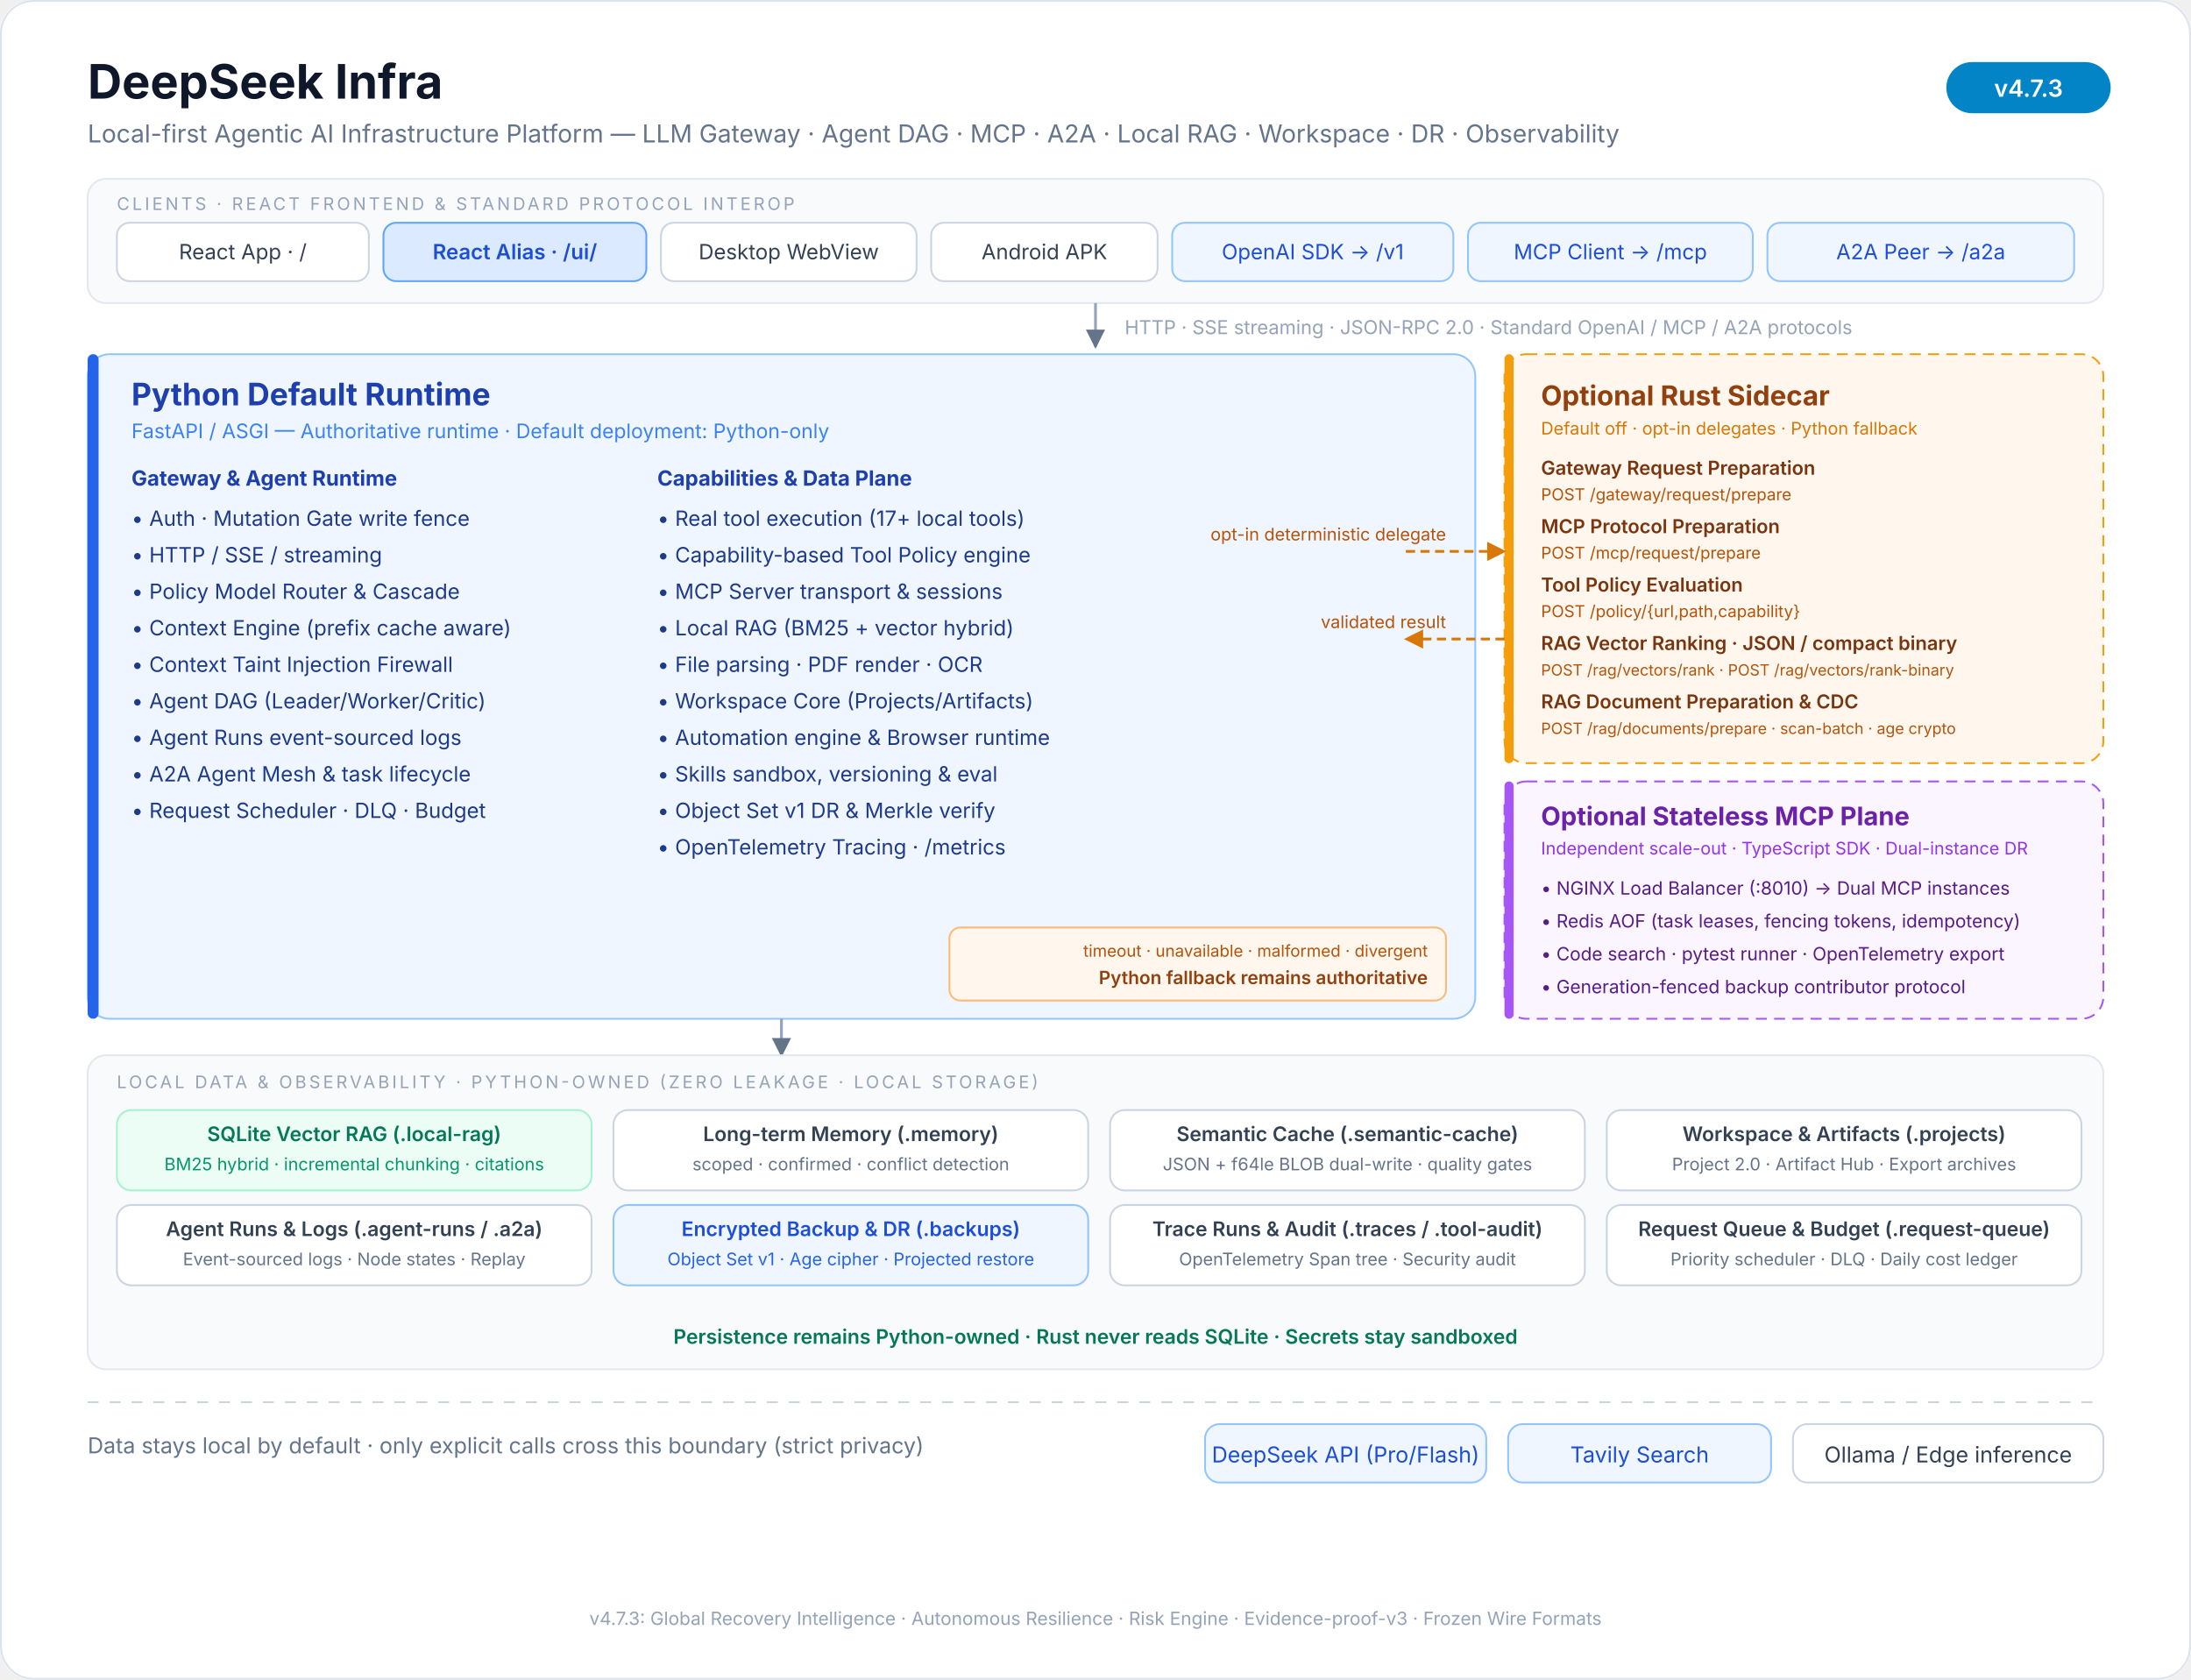
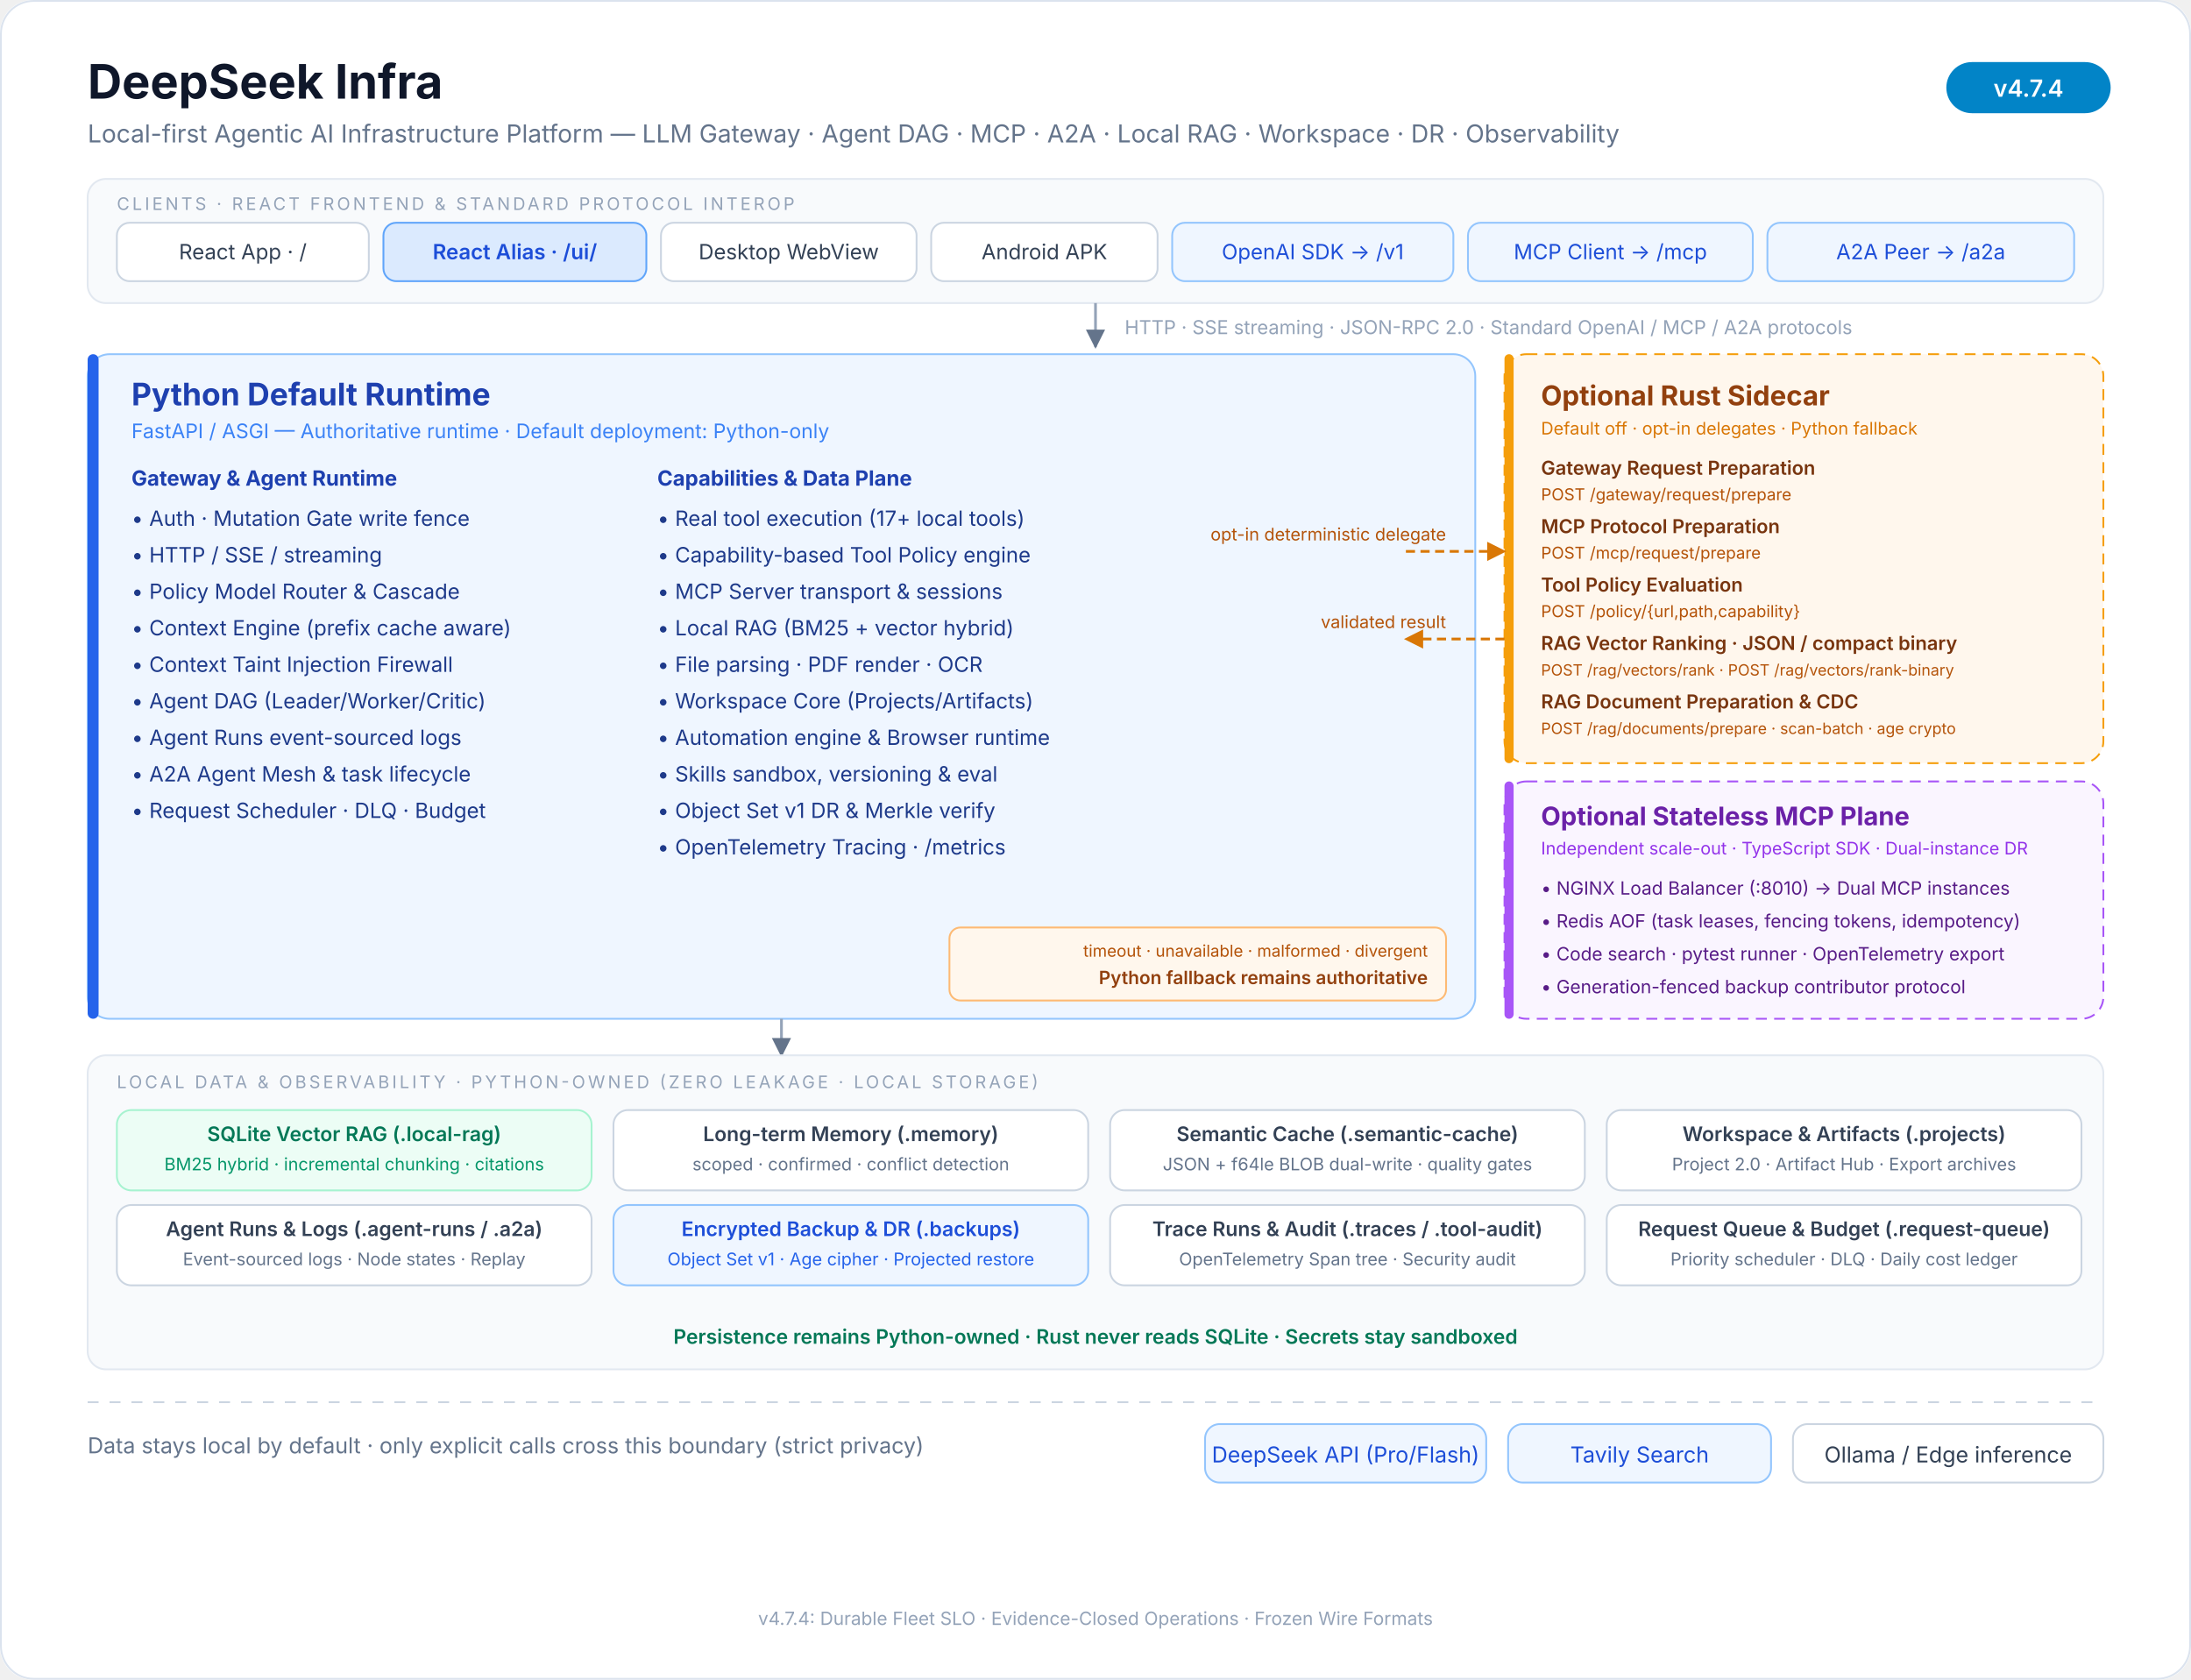
<svg xmlns="http://www.w3.org/2000/svg" viewBox="0 0 1200 920" font-family="ui-sans-serif, system-ui, -apple-system, 'Segoe UI', 'PingFang SC', 'Microsoft YaHei', sans-serif">
  <defs>
    <marker id="arrow" viewBox="0 0 10 10" refX="9" refY="5" markerWidth="7" markerHeight="7" orient="auto-start-reverse">
      <path d="M 0 0 L 10 5 L 0 10 z" fill="#64748b" />
    </marker>
    <marker id="rust-arrow" viewBox="0 0 10 10" refX="9" refY="5" markerWidth="7" markerHeight="7" orient="auto-start-reverse">
      <path d="M 0 0 L 10 5 L 0 10 z" fill="#d97706" />
    </marker>
  </defs>
  <rect x="0" y="0" width="1200" height="920" rx="18" fill="#ffffff" />
  <rect x="0.5" y="0.5" width="1199" height="919" rx="18" fill="none" stroke="#dbe3ee" />
  <text x="48" y="54" font-size="26" font-weight="700" fill="#0f172a">DeepSeek Infra</text>
  <text x="48" y="78" font-size="13.5" fill="#64748b">Local-first Agentic AI Infrastructure Platform — LLM Gateway · Agent DAG · MCP · A2A · Local RAG · Workspace · DR · Observability</text>
  <rect x="1066" y="34" width="90" height="28" rx="14" fill="#0284c7" />
-   <text x="1111" y="53" font-size="13" font-weight="600" fill="#ffffff" text-anchor="middle">v4.7.3</text>
+   <text x="1111" y="53" font-size="13" font-weight="600" fill="#ffffff" text-anchor="middle">v4.7.4</text>
  <rect x="48" y="98" width="1104" height="68" rx="10" fill="#f8fafc" stroke="#e2e8f0" />
  <text x="64" y="115" font-size="9.5" letter-spacing="1.5" fill="#94a3b8">CLIENTS · REACT FRONTEND &amp; STANDARD PROTOCOL INTEROP</text>
  <g font-size="11.5" fill="#334155" text-anchor="middle">
    <rect x="64" y="122" width="138" height="32" rx="7" fill="#ffffff" stroke="#cbd5e1" />
    <text x="133" y="142">React App · /</text>
    <rect x="210" y="122" width="144" height="32" rx="7" fill="#dbeafe" stroke="#60a5fa" />
    <text x="282" y="142" fill="#1d4ed8" font-weight="600">React Alias · /ui/</text>
    <rect x="362" y="122" width="140" height="32" rx="7" fill="#ffffff" stroke="#cbd5e1" />
    <text x="432" y="142">Desktop WebView</text>
    <rect x="510" y="122" width="124" height="32" rx="7" fill="#ffffff" stroke="#cbd5e1" />
    <text x="572" y="142">Android APK</text>
    <rect x="642" y="122" width="154" height="32" rx="7" fill="#eff6ff" stroke="#93c5fd" />
    <text x="719" y="142" fill="#1d4ed8">OpenAI SDK → /v1</text>
    <rect x="804" y="122" width="156" height="32" rx="7" fill="#eff6ff" stroke="#93c5fd" />
    <text x="882" y="142" fill="#1d4ed8">MCP Client → /mcp</text>
    <rect x="968" y="122" width="168" height="32" rx="7" fill="#eff6ff" stroke="#93c5fd" />
    <text x="1052" y="142" fill="#1d4ed8">A2A Peer → /a2a</text>
  </g>
  <line x1="600" y1="166" x2="600" y2="190" stroke="#94a3b8" stroke-width="1.5" marker-end="url(#arrow)" />
  <text x="616" y="183" font-size="10.5" fill="#94a3b8">HTTP · SSE streaming · JSON-RPC 2.0 · Standard OpenAI / MCP / A2A protocols</text>
  <rect x="48" y="194" width="760" height="364" rx="12" fill="#eff6ff" stroke="#93c5fd" />
  <rect x="48" y="194" width="6" height="364" rx="3" fill="#2563eb" />
  <text x="72" y="222" font-size="17" font-weight="700" fill="#1e40af">Python Default Runtime</text>
  <text x="72" y="240" font-size="11" fill="#3b82f6">FastAPI / ASGI — Authoritative runtime · Default deployment: Python-only</text>
  <g font-size="11.5" fill="#1e3a8a">
    <text x="72" y="266" font-weight="700" fill="#1e40af">Gateway &amp; Agent Runtime</text>
    <text x="72" y="288">• Auth · Mutation Gate write fence</text>
    <text x="72" y="308">• HTTP / SSE / streaming</text>
    <text x="72" y="328">• Policy Model Router &amp; Cascade</text>
    <text x="72" y="348">• Context Engine (prefix cache aware)</text>
    <text x="72" y="368">• Context Taint Injection Firewall</text>
    <text x="72" y="388">• Agent DAG (Leader/Worker/Critic)</text>
    <text x="72" y="408">• Agent Runs event-sourced logs</text>
    <text x="72" y="428">• A2A Agent Mesh &amp; task lifecycle</text>
    <text x="72" y="448">• Request Scheduler · DLQ · Budget</text>
    <text x="360" y="266" font-weight="700" fill="#1e40af">Capabilities &amp; Data Plane</text>
    <text x="360" y="288">• Real tool execution (17+ local tools)</text>
    <text x="360" y="308">• Capability-based Tool Policy engine</text>
    <text x="360" y="328">• MCP Server transport &amp; sessions</text>
    <text x="360" y="348">• Local RAG (BM25 + vector hybrid)</text>
    <text x="360" y="368">• File parsing · PDF render · OCR</text>
    <text x="360" y="388">• Workspace Core (Projects/Artifacts)</text>
    <text x="360" y="408">• Automation engine &amp; Browser runtime</text>
    <text x="360" y="428">• Skills sandbox, versioning &amp; eval</text>
    <text x="360" y="448">• Object Set v1 DR &amp; Merkle verify</text>
    <text x="360" y="468">• OpenTelemetry Tracing · /metrics</text>
  </g>
  <rect x="824" y="194" width="328" height="224" rx="12" fill="#fff7ed" stroke="#f59e0b" stroke-dasharray="6 4" />
  <rect x="824" y="194" width="5" height="224" rx="2.5" fill="#f59e0b" />
  <text x="844" y="222" font-size="15" font-weight="700" fill="#92400e">Optional Rust Sidecar</text>
  <text x="844" y="238" font-size="9.5" fill="#d97706">Default off · opt-in delegates · Python fallback</text>
  <g font-size="10.5" fill="#78350f">
    <text x="844" y="260" font-weight="600">Gateway Request Preparation</text>
    <text x="844" y="274" font-size="9" fill="#b45309">POST /gateway/request/prepare</text>
    <text x="844" y="292" font-weight="600">MCP Protocol Preparation</text>
    <text x="844" y="306" font-size="9" fill="#b45309">POST /mcp/request/prepare</text>
    <text x="844" y="324" font-weight="600">Tool Policy Evaluation</text>
    <text x="844" y="338" font-size="9" fill="#b45309">POST /policy/{url,path,capability}</text>
    <text x="844" y="356" font-weight="600">RAG Vector Ranking · JSON / compact binary</text>
    <text x="844" y="370" font-size="8.5" fill="#b45309">POST /rag/vectors/rank · POST /rag/vectors/rank-binary</text>
    <text x="844" y="388" font-weight="600">RAG Document Preparation &amp; CDC</text>
    <text x="844" y="402" font-size="8.5" fill="#b45309">POST /rag/documents/prepare · scan-batch · age crypto</text>
  </g>
  <rect x="824" y="428" width="328" height="130" rx="12" fill="#faf5ff" stroke="#a855f7" stroke-dasharray="6 4" />
  <rect x="824" y="428" width="5" height="130" rx="2.5" fill="#a855f7" />
  <text x="844" y="452" font-size="14" font-weight="700" fill="#6b21a8">Optional Stateless MCP Plane</text>
  <text x="844" y="468" font-size="9.5" fill="#9333ea">Independent scale-out · TypeScript SDK · Dual-instance DR</text>
  <g font-size="10" fill="#581c87">
    <text x="844" y="490">• NGINX Load Balancer (:8010) → Dual MCP instances</text>
    <text x="844" y="508">• Redis AOF (task leases, fencing tokens, idempotency)</text>
    <text x="844" y="526">• Code search · pytest runner · OpenTelemetry export</text>
    <text x="844" y="544">• Generation-fenced backup contributor protocol</text>
  </g>
  <text x="792" y="296" font-size="9.5" fill="#b45309" text-anchor="end">opt-in deterministic delegate</text>
  <line x1="770" y1="302" x2="824" y2="302" stroke="#d97706" stroke-width="1.5" stroke-dasharray="5 3" marker-end="url(#rust-arrow)" />
  <line x1="824" y1="350" x2="770" y2="350" stroke="#d97706" stroke-width="1.5" stroke-dasharray="5 3" marker-end="url(#rust-arrow)" />
  <text x="792" y="344" font-size="9.5" fill="#b45309" text-anchor="end">validated result</text>
  <rect x="520" y="508" width="272" height="40" rx="6" fill="#fff7ed" stroke="#fdba74" />
  <text x="782" y="524" font-size="9" fill="#b45309" text-anchor="end">timeout · unavailable · malformed · divergent</text>
  <text x="782" y="539" font-size="10" fill="#92400e" text-anchor="end" font-weight="600">Python fallback remains authoritative</text>
  <line x1="428" y1="558" x2="428" y2="578" stroke="#94a3b8" stroke-width="1.5" marker-end="url(#arrow)" />
  <rect x="48" y="578" width="1104" height="172" rx="10" fill="#f8fafc" stroke="#e2e8f0" />
  <text x="64" y="596" font-size="9.5" letter-spacing="1.5" fill="#94a3b8">LOCAL DATA &amp; OBSERVABILITY · PYTHON-OWNED (ZERO LEAKAGE · LOCAL STORAGE)</text>
  <g font-size="11" fill="#334155" text-anchor="middle">
    <rect x="64" y="608" width="260" height="44" rx="8" fill="#ecfdf5" stroke="#a7f3d0" />
    <text x="194" y="625" fill="#047857" font-weight="600">SQLite Vector RAG (.local-rag)</text>
    <text x="194" y="641" font-size="9.5" fill="#059669">BM25 hybrid · incremental chunking · citations</text>
    <rect x="336" y="608" width="260" height="44" rx="8" fill="#ffffff" stroke="#cbd5e1" />
    <text x="466" y="625" font-weight="600">Long-term Memory (.memory)</text>
    <text x="466" y="641" font-size="9.5" fill="#64748b">scoped · confirmed · conflict detection</text>
    <rect x="608" y="608" width="260" height="44" rx="8" fill="#ffffff" stroke="#cbd5e1" />
    <text x="738" y="625" font-weight="600">Semantic Cache (.semantic-cache)</text>
    <text x="738" y="641" font-size="9.5" fill="#64748b">JSON + f64le BLOB dual-write · quality gates</text>
    <rect x="880" y="608" width="260" height="44" rx="8" fill="#ffffff" stroke="#cbd5e1" />
    <text x="1010" y="625" font-weight="600">Workspace &amp; Artifacts (.projects)</text>
    <text x="1010" y="641" font-size="9.5" fill="#64748b">Project 2.0 · Artifact Hub · Export archives</text>
    <rect x="64" y="660" width="260" height="44" rx="8" fill="#ffffff" stroke="#cbd5e1" />
    <text x="194" y="677" font-weight="600">Agent Runs &amp; Logs (.agent-runs / .a2a)</text>
    <text x="194" y="693" font-size="9.5" fill="#64748b">Event-sourced logs · Node states · Replay</text>
    <rect x="336" y="660" width="260" height="44" rx="8" fill="#eff6ff" stroke="#93c5fd" />
    <text x="466" y="677" fill="#1d4ed8" font-weight="600">Encrypted Backup &amp; DR (.backups)</text>
    <text x="466" y="693" font-size="9.5" fill="#2563eb">Object Set v1 · Age cipher · Projected restore</text>
    <rect x="608" y="660" width="260" height="44" rx="8" fill="#ffffff" stroke="#cbd5e1" />
    <text x="738" y="677" font-weight="600">Trace Runs &amp; Audit (.traces / .tool-audit)</text>
    <text x="738" y="693" font-size="9.5" fill="#64748b">OpenTelemetry Span tree · Security audit</text>
    <rect x="880" y="660" width="260" height="44" rx="8" fill="#ffffff" stroke="#cbd5e1" />
    <text x="1010" y="677" font-weight="600">Request Queue &amp; Budget (.request-queue)</text>
    <text x="1010" y="693" font-size="9.5" fill="#64748b">Priority scheduler · DLQ · Daily cost ledger</text>
  </g>
  <text x="600" y="736" font-size="11" fill="#047857" text-anchor="middle" font-weight="600">Persistence remains Python-owned · Rust never reads SQLite · Secrets stay sandboxed</text>
  <line x1="48" y1="768" x2="1152" y2="768" stroke="#cbd5e1" stroke-dasharray="6 6" />
  <text x="48" y="796" font-size="12" fill="#64748b">Data stays local by default · only explicit calls cross this boundary (strict privacy)</text>
  <g font-size="12" text-anchor="middle">
    <rect x="660" y="780" width="154" height="32" rx="8" fill="#eff6ff" stroke="#93c5fd" />
    <text x="737" y="801" fill="#1d4ed8">DeepSeek API (Pro/Flash)</text>
    <rect x="826" y="780" width="144" height="32" rx="8" fill="#eff6ff" stroke="#93c5fd" />
    <text x="898" y="801" fill="#1d4ed8">Tavily Search</text>
    <rect x="982" y="780" width="170" height="32" rx="8" fill="#ffffff" stroke="#cbd5e1" />
    <text x="1067" y="801" fill="#334155">Ollama / Edge inference</text>
  </g>
-   <text x="600" y="890" font-size="10" fill="#94a3b8" text-anchor="middle">v4.7.3: Global Recovery Intelligence · Autonomous Resilience · Risk Engine · Evidence-proof-v3 · Frozen Wire Formats</text>
+   <text x="600" y="890" font-size="10" fill="#94a3b8" text-anchor="middle">v4.7.4: Durable Fleet SLO · Evidence-Closed Operations · Frozen Wire Formats</text>
</svg>
